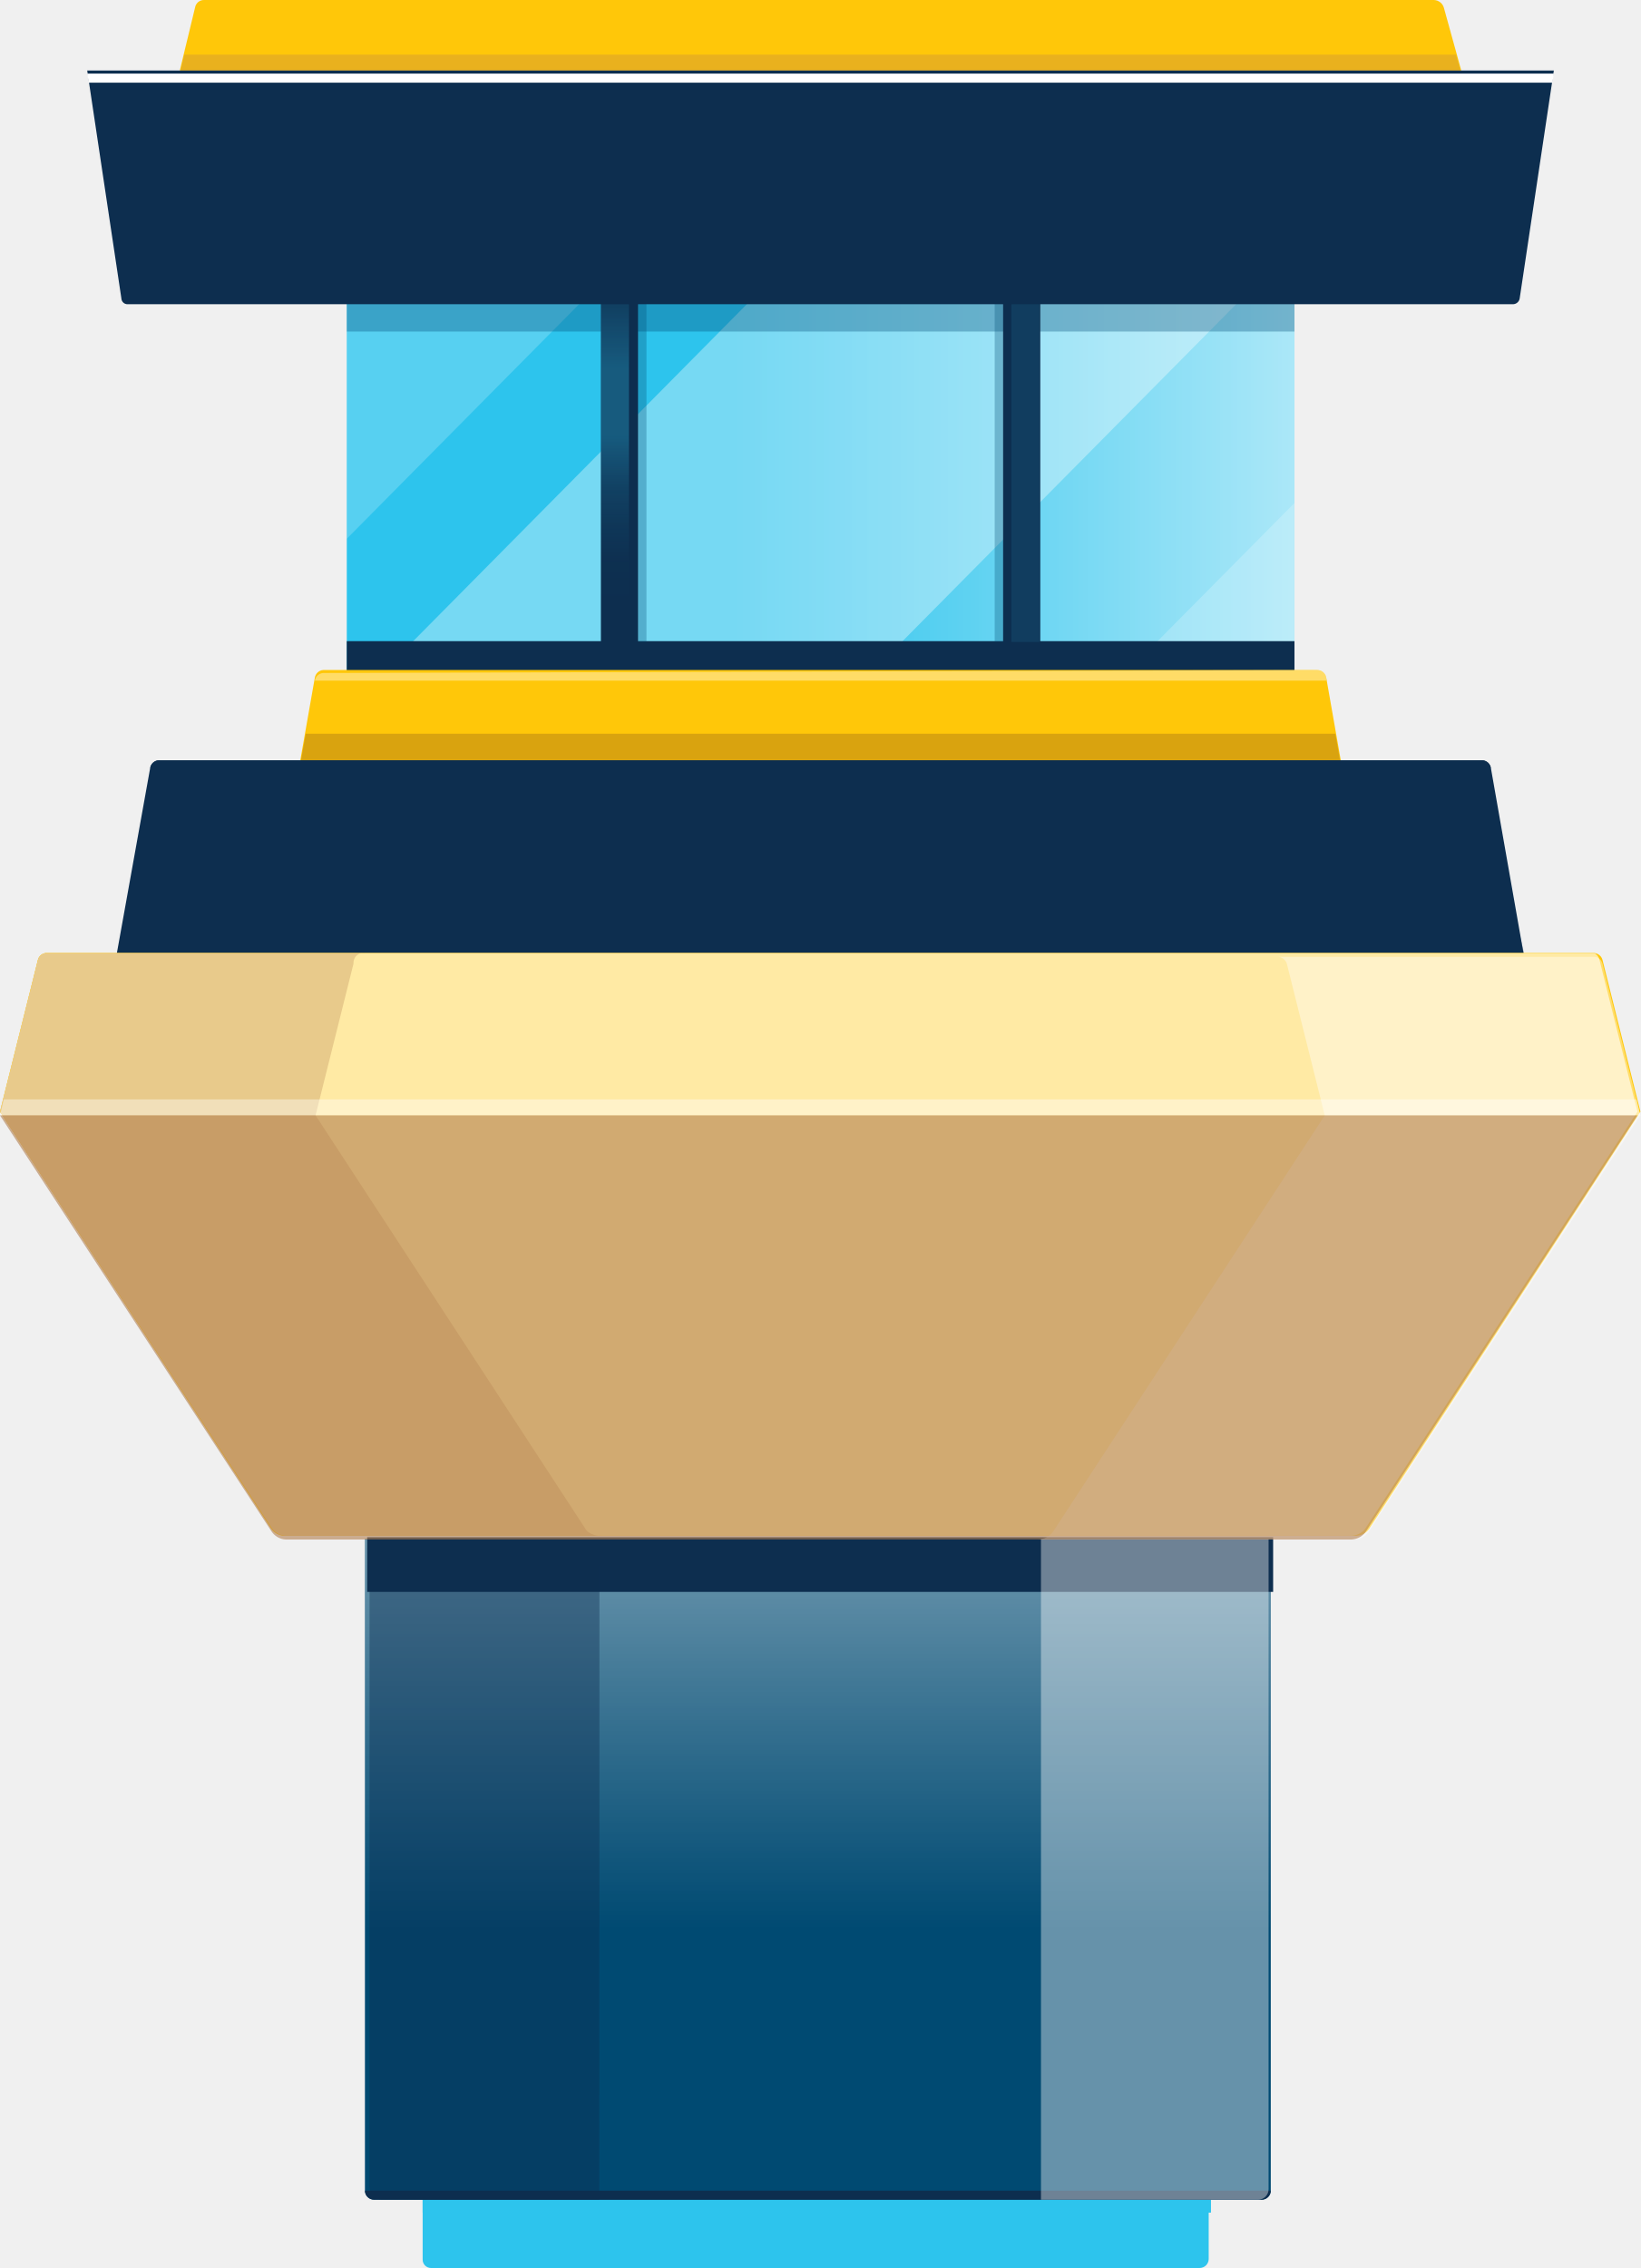
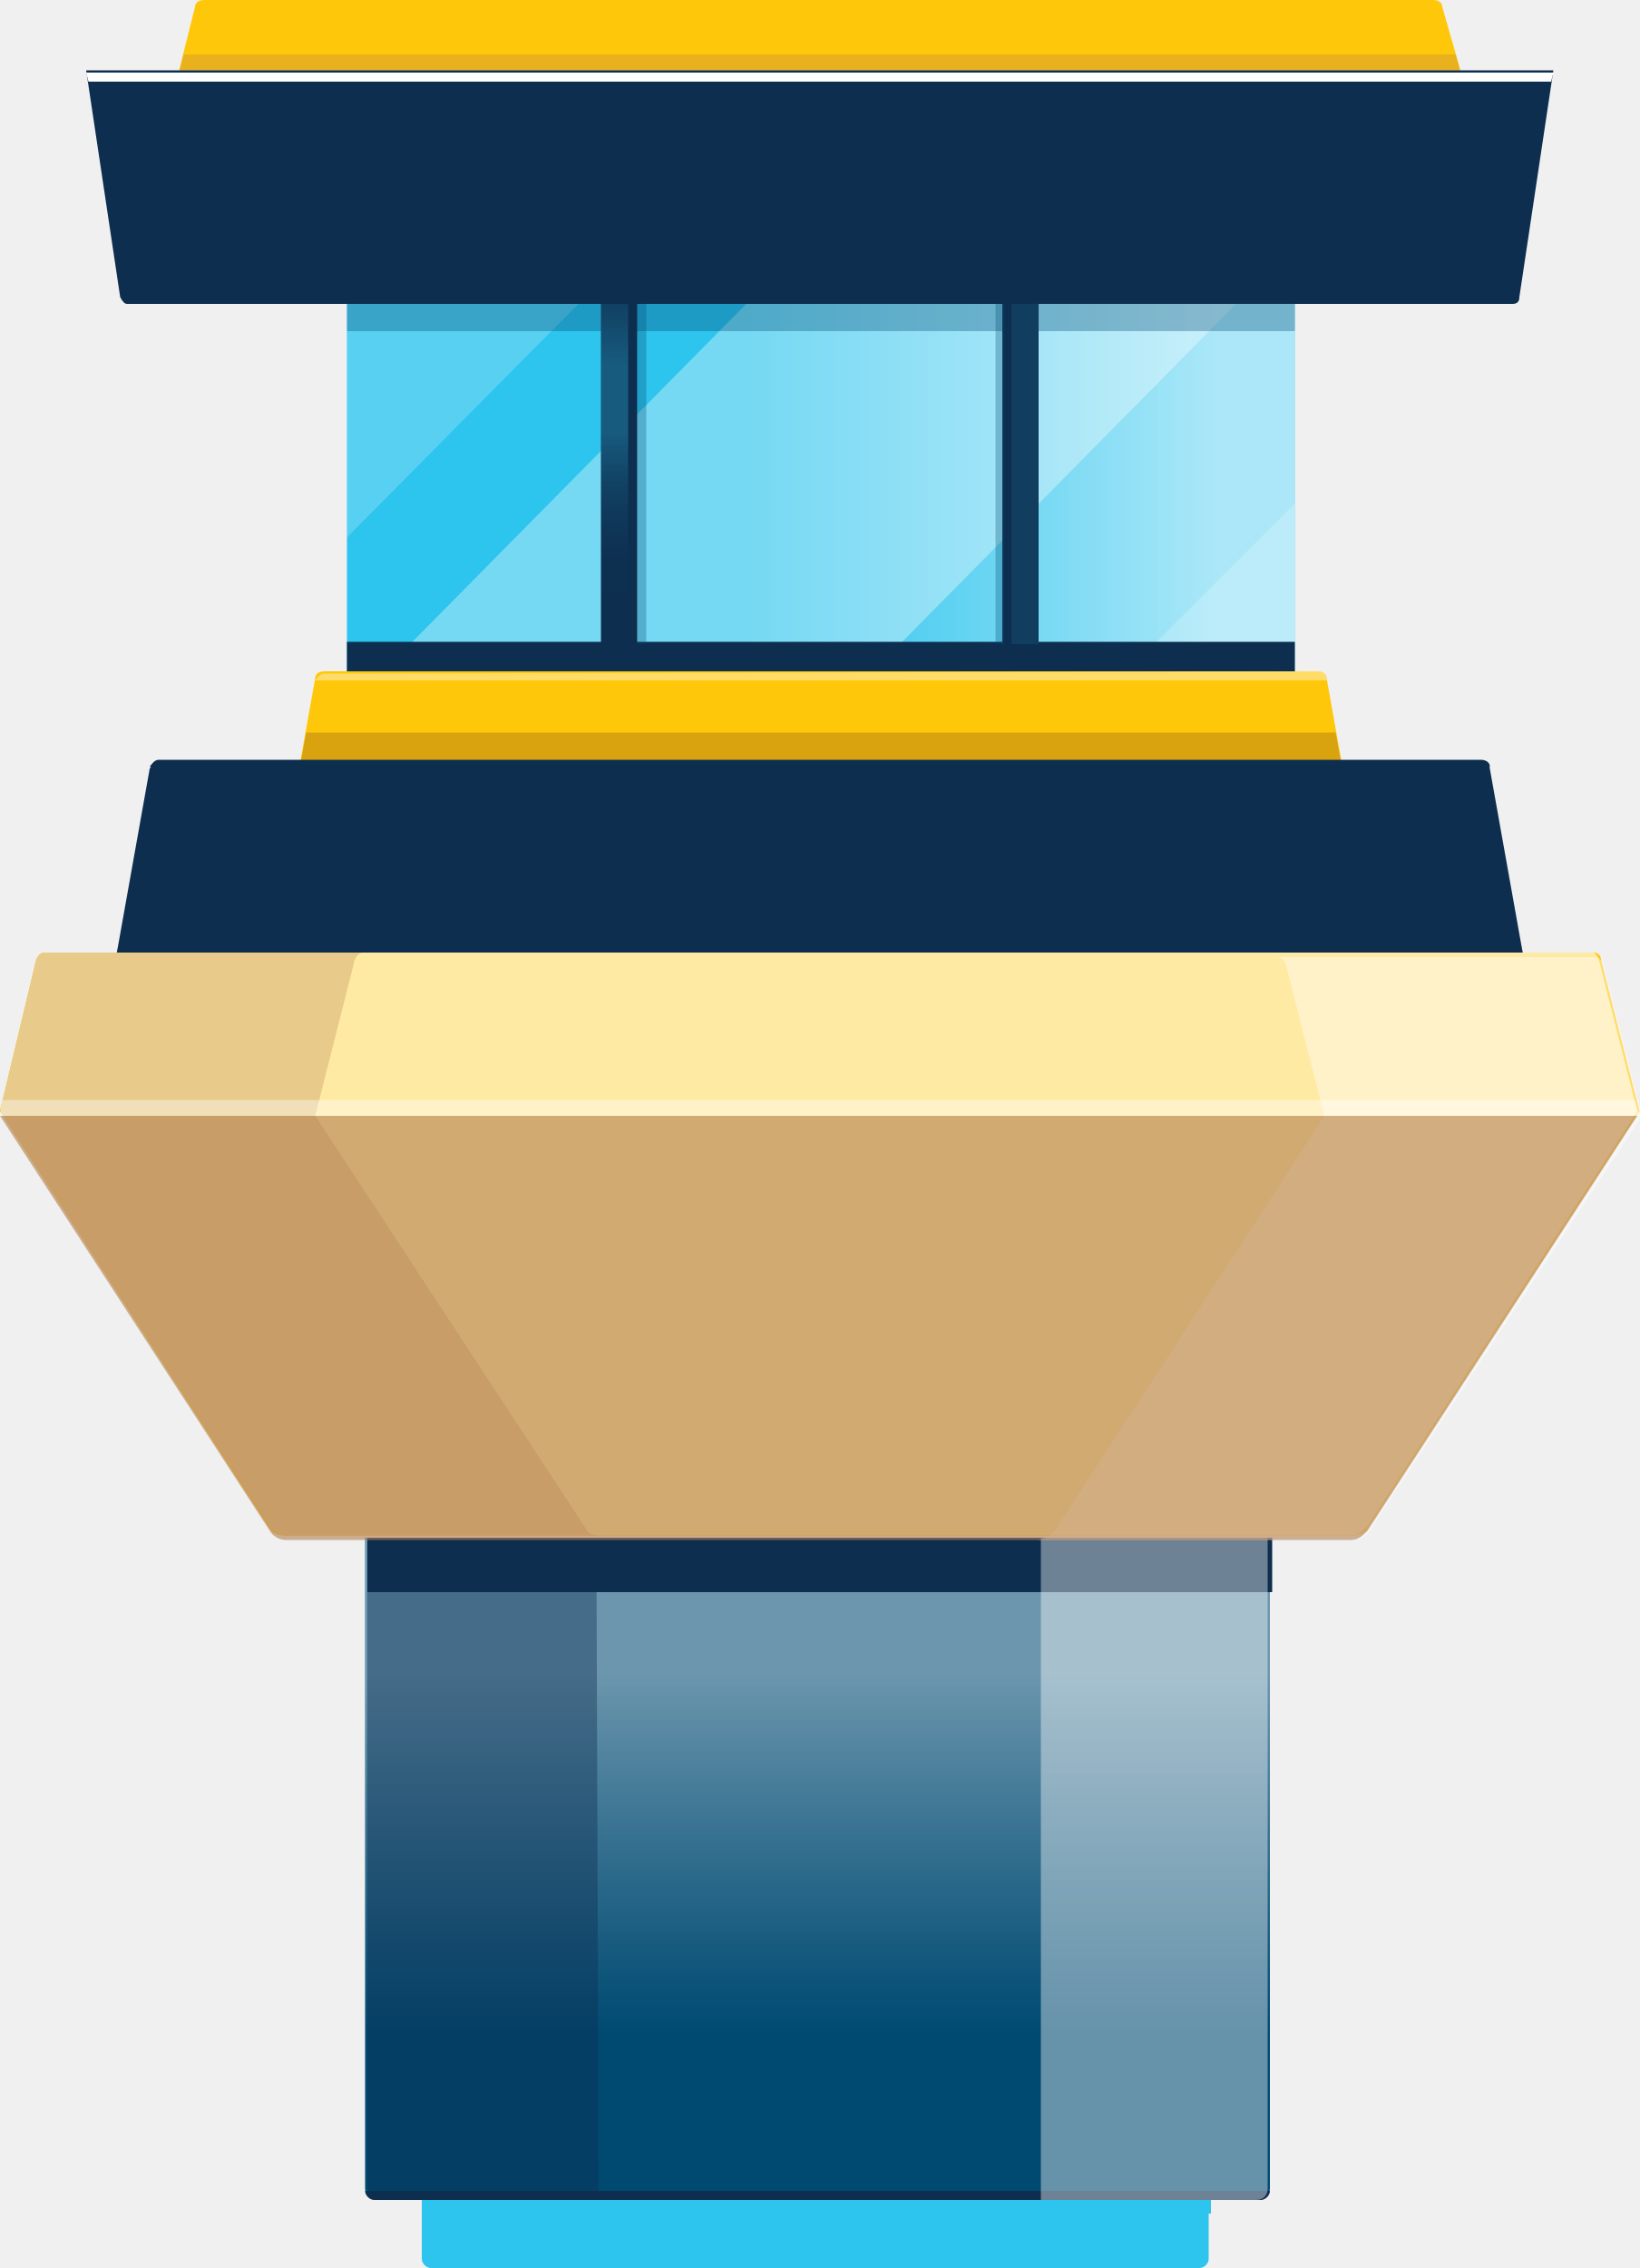
- <svg xmlns="http://www.w3.org/2000/svg" xmlns:xlink="http://www.w3.org/1999/xlink" enable-background="new 0 0 1807.5 2498.8" viewBox="0 0 1807.5 2498.8">
+ <svg xmlns="http://www.w3.org/2000/svg" xmlns:xlink="http://www.w3.org/1999/xlink" enable-background="new 0 0 72.3 100" viewBox="0 0 72.3 100">
  <linearGradient id="a">
    <stop offset=".41" stop-color="#fff" stop-opacity="0" />
    <stop offset=".51" stop-color="#fff" stop-opacity=".15" />
    <stop offset=".74" stop-color="#fff" stop-opacity=".53" />
    <stop offset="1" stop-color="#fff" />
  </linearGradient>
-   <linearGradient id="b" gradientTransform="matrix(-1044.176 0 0 421.3531 232542.031 -686800.562)" gradientUnits="userSpaceOnUse" x1="222.338" x2="221.338" xlink:href="#a" y1="1631.25" y2="1631.25" />
-   <linearGradient id="c" gradientTransform="matrix(13.3777 0 0 -13.3729 -901.4492 23036.076)" gradientUnits="userSpaceOnUse" x1="173.497" x2="173.497" y1="1698.652" y2="1698.493">
+   <linearGradient id="b" gradientTransform="matrix(-1044.176 0 0 -421.3531 -49219.277 -499391.562)" gradientUnits="userSpaceOnUse" x1="-47.152" x2="-47.192" xlink:href="#a" y1="-1185.26" y2="-1185.26" />
+   <linearGradient id="c" gradientTransform="matrix(13.3777 0 0 13.3729 2435.364 16730.697)" gradientUnits="userSpaceOnUse" x1="-177.8" x2="-177.8" y1="-1250.132" y2="-1250.125">
    <stop offset=".28" stop-color="#fff" stop-opacity="0" />
    <stop offset=".39" stop-color="#fff" stop-opacity=".01" />
    <stop offset=".48" stop-color="#fff" stop-opacity=".06" />
    <stop offset=".57" stop-color="#fff" stop-opacity=".13" />
    <stop offset=".65" stop-color="#fff" stop-opacity=".22" />
    <stop offset=".73" stop-color="#fff" stop-opacity=".35" />
    <stop offset=".81" stop-color="#fff" stop-opacity=".51" />
    <stop offset=".89" stop-color="#fff" stop-opacity=".69" />
    <stop offset=".97" stop-color="#fff" stop-opacity=".9" />
    <stop offset="1" stop-color="#fff" />
  </linearGradient>
  <linearGradient id="d">
    <stop offset=".1" stop-color="#2dc4ed" stop-opacity="0" />
    <stop offset=".23" stop-color="#2dc4ed" stop-opacity=".01" />
    <stop offset=".34" stop-color="#2dc4ed" stop-opacity=".06" />
    <stop offset=".45" stop-color="#2dc4ed" stop-opacity=".13" />
    <stop offset=".55" stop-color="#2dc4ed" stop-opacity=".24" />
    <stop offset=".6" stop-color="#2dc4ed" stop-opacity=".3" />
    <stop offset=".8" stop-color="#2dc4ed" stop-opacity=".3" />
    <stop offset="1" stop-color="#2dc4ed" stop-opacity=".1" />
  </linearGradient>
-   <linearGradient id="e" gradientTransform="matrix(30.9339 0 0 -373.7006 -5527.315 611755.875)" gradientUnits="userSpaceOnUse" x1="200.585" x2="200.585" xlink:href="#d" y1="1635.129" y2="1636.129" />
-   <linearGradient id="f" gradientTransform="matrix(30.9339 0 0 -373.7006 -5075.033 611755.875)" gradientUnits="userSpaceOnUse" x1="200.585" x2="200.585" xlink:href="#d" y1="1627.599" y2="1632.069" />
-   <linearGradient id="g" gradientTransform="matrix(1187.971 0 0 -217.3663 -261268 356740.281)" gradientUnits="userSpaceOnUse" x1="228.089" x2="242.299" xlink:href="#a" y1="1637.298" y2="1637.298" />
-   <linearGradient id="h" gradientTransform="matrix(1551.639 0 0 -217.3605 -341721.531 356830.25)" gradientUnits="userSpaceOnUse" x1="226.035" x2="244.595" xlink:href="#d" y1="1637.298" y2="1637.298" />
-   <linearGradient id="i" gradientTransform="matrix(998.1938 0 0 -728.1599 -219287.203 1192236.25)" gradientUnits="userSpaceOnUse" x1="220.587" x2="220.587" xlink:href="#a" y1="1633.999" y2="1634.999" />
-   <linearGradient id="j" gradientTransform="matrix(1804.107 0 0 -642.0543 -397575.812 1050910.875)" gradientUnits="userSpaceOnUse" x1="219.309" x2="220.28" xlink:href="#a" y1="1613.476" y2="1626.776" />
-   <linearGradient id="k" gradientTransform="matrix(1616.011 0 0 -240.7889 -355961.719 394347.812)" gradientUnits="userSpaceOnUse" x1="225.671" x2="245.001" xlink:href="#d" y1="1636.909" y2="1636.909" />
-   <path d="m1426.2 742.4h-1044.1v-421.4h1044.2v421.4z" fill="#2dc4ed" />
-   <path d="m1426.2 742.4h-1044.1v-421.4h1044.2v421.4z" fill="url(#b)" opacity=".6" />
-   <path d="m1239.8 742.4h186.4v-188.1z" fill="#fff" opacity=".2" />
-   <path d="m1426.2 333.6v-13.4h-13.4z" fill="url(#c)" />
-   <path d="m420.5 741.5h539.2l417.2-421.3h-539.2z" fill="#fff" opacity=".35" />
-   <path d="m652.9 320.2h-270.8v273.4z" fill="#fff" opacity=".2" />
-   <path d="m1426.2 744.9h-1044.1v-38.5h1044.2v38.5z" fill="#0d2e4f" />
-   <path d="m382.1 320.2h1044.2v45.1h-1044.2z" fill="#004a72" opacity=".33" />
-   <path d="m1105.2 333.6h41v373.7h-41zm-443.1 0h41v373.7h-41z" fill="#0d2e4f" />
-   <path d="m662.1 333.6h30.9v373.7h-30.9z" fill="url(#e)" />
-   <path d="m1114.4 333.6h30.9v373.7h-30.9z" fill="url(#f)" />
-   <path d="m703.1 333.6h9.2v373.7h-9.2zm392.9 0h9.2v373.7h-9.2z" fill="#004a72" opacity=".3" />
-   <path d="m346.9 746.6-36.8 209h1188l-36.8-209c-.8-4.9-5.1-8.4-10-8.4h-1095.2c-4.6.3-8.4 3.8-9.2 8.4z" fill="#ffc709" />
-   <path d="m346.9 746.6-36.8 209h1188l-36.8-209c-.8-4.9-5.1-8.4-10-8.4h-1095.2c-4.6.3-8.4 3.8-9.2 8.4z" fill="url(#g)" opacity=".45" />
-   <path d="m356.1 741.5c-4.6.3-8.4 3.8-9.2 8.4h1114.4v-3.3c-.8-4.9-5.1-8.4-10-8.4z" fill="#fff" opacity=".38" />
-   <path d="m311.8 947.2h1184.6l-25.1-138.8h-1134.4z" fill="#814c1f" opacity=".3" />
-   <path d="m165.5 846-37.6 209h1551.6l-36.8-209c-.8-4.6-4.6-8-9.2-8.4h-1458.8c-4.6.4-8.4 3.9-9.2 8.4z" fill="#0d2e4f" />
-   <path d="m165.5 846-37.6 209h1551.6l-36.8-209c-.8-4.6-4.6-8-9.2-8.4h-1458.8c-4.6.4-8.4 3.9-9.2 8.4z" fill="url(#h)" />
-   <path d="m140.4 1001.5-12.5 53.5h1552.5l-12.5-53.5z" fill="#0d2e4f" opacity=".35" />
-   <path d="m474.9 2251.4h846.9c5.5 0 10 4.5 10 10v227.4c0 5.5-4.5 10-10 10h-846.9c-5.1 0-9.2-4.1-9.2-9.2v-229.9c.7-4.5 4.5-8 9.2-8.3z" fill="#2dc4ed" />
-   <path d="m465.7 2437.8v-234.1h868.6v234.1" fill="#2dc4ed" />
-   <path d="m402.1 1695.4v718.1c0 5.5 4.5 10 10 10h978.1c5.5 0 10-4.5 10-10v-718.1z" fill="#004a72" />
-   <path d="m402.1 1695.4v718.1c0 5.5 4.5 10 10 10h978.1c5.5 0 10-4.5 10-10v-718.1z" fill="url(#i)" opacity=".42" />
-   <path d="m402.1 2413.6c0 5.5 4.5 10 10 10h978.1c5.5 0 10-4.5 10-10zm1000.7-659.7h-998.2v-60.2h998.2z" fill="#0d2e4f" />
-   <path d="m660.4 2423.6h-239c-7.8 0-14.2-6.4-14.2-14.2v-714h253.3z" fill="#0d2e4f" opacity=".4" />
-   <path d="m1392 2423.6h-245v-728.2h250.8v716.5c0 6.5-5.2 11.7-11.7 11.7z" fill="#fff" opacity=".4" />
-   <path d="m1756.5 1050h-1705.5c-4.4.2-8.1 3.3-9.2 7.5l-41.8 167.3 298.5 459c3.3 5.1 9 8.2 15 8.4h1180.5c6.1-.1 11.7-3.3 15-8.4l298.5-459-41.8-167.2c-1.1-4.3-4.9-7.3-9.2-7.6z" fill="#ffc709" />
-   <path d="m1756.5 1050h-1705.5c-4.4.2-8.1 3.3-9.2 7.5l-41.8 167.3 298.5 457.3c3.5 6 9.8 9.8 16.7 10h1173.8c6.9-.2 13.3-4 16.7-10l298.5-457.3-41.8-167.2c-.7-3.4-2.9-6.2-5.9-7.6z" fill="#ffc709" />
-   <path d="m1756.5 1050h-1705.5c-4.4.2-8.1 3.3-9.2 7.5l-41.8 167.3 298.5 457.3c3.5 6 9.8 9.8 16.7 10h1173.8c6.9-.2 13.3-4 16.7-10l298.5-457.3-41.8-167.2c-.7-3.4-2.9-6.2-5.9-7.6z" fill="url(#j)" opacity=".63" />
-   <path d="m646.2 1686.2-298.5-457.3 41.8-167.2c-.5-6 3.9-11.3 9.9-11.8.9-.1 1.8 0 2.7.1h-351.1c-4.4.2-8.1 3.3-9.2 7.5l-41.8 167.3 298.5 457.3c3.5 6 9.8 9.8 16.7 10h348.6c-6.4.7-12.9-1.4-17.6-5.9z" fill="#b27e4f" opacity=".3" />
-   <path d="m1161.2 1686.2 298.5-457.3-41.8-167.2c-1.4-4.4-5.4-7.4-10-7.5h348.6c4.4.2 8.1 3.3 9.2 7.5l41.8 167.2-298.5 457.3c-3.5 6-9.8 9.8-16.7 10h-348.6c7.1-.2 13.7-3.9 17.5-10z" fill="#fff" opacity=".4" />
-   <path d="m174.7 837.7c-4.6.3-8.4 3.8-9.2 8.4h1477.2c-.8-4.6-4.6-8-9.2-8.4z" fill="#0d2e4f" />
-   <path d="m198.1 77.8h1412l-19.2-69.4c-1.4-4.8-5.8-8.2-10.9-8.4h-1355.1c-5-.1-9.2 3.5-10 8.4z" fill="#ffc709" />
-   <path d="m198.1 81.1h1412l-5.8-20.9h-1401.2z" fill="#b47d4f" opacity=".3" />
-   <path d="m140.4 335.2h1526.6c3.8 0 7.1-2.9 7.5-6.7l37.6-250.8h-1616l37.6 250.8c.1 3.8 3.1 6.7 6.7 6.7z" fill="#0d2e4f" />
-   <path d="m140.4 318.5h1526.6c3.6.1 6.7-2.4 7.5-5.9l37.6-234.9h-1616l37.6 231.6c-1.4 3.4.2 7.3 3.7 8.7 1 .4 2 .6 3 .5z" fill="url(#k)" />
-   <path d="m1712.1 81.1h-1616l1.7 10h1612.7z" fill="#fff" />
-   <path d="m0 1228.9h1807.4l-4.2-17.6h-1799z" fill="#fff" opacity=".4" />
-   <path d="m1807.4 1228.9h-1807.4l298.5 457.3c3.5 6 9.8 9.8 16.7 10h1173.8c6.9-.2 13.3-4 16.7-10l298.5-457.3z" fill="#b27e4f" opacity=".6" />
+   <linearGradient id="e" gradientTransform="matrix(30.9339 0 0 373.7006 2542.346 444888.062)" gradientUnits="userSpaceOnUse" x1="-81.31" x2="-81.31" xlink:href="#d" y1="-1190.418" y2="-1190.458" />
+   <linearGradient id="f" gradientTransform="matrix(30.9339 0 0 373.7006 2994.628 444888.062)" gradientUnits="userSpaceOnUse" x1="-95.346" x2="-95.346" xlink:href="#d" y1="-1190.116" y2="-1190.295" />
+   <linearGradient id="g" gradientTransform="matrix(1187.971 0 0 217.3663 58718.793 259535.219)" gradientUnits="userSpaceOnUse" x1="-49.101" x2="-48.532" xlink:href="#a" y1="-1193.843" y2="-1193.843" />
+   <linearGradient id="h" gradientTransform="matrix(1551.639 0 0 217.3605 76303.977 259627.766)" gradientUnits="userSpaceOnUse" x1="-48.944" x2="-48.201" xlink:href="#d" y1="-1194.283" y2="-1194.283" />
+   <linearGradient id="i" gradientTransform="matrix(998.1938 0 0 728.1599 49538.957 867421)" gradientUnits="userSpaceOnUse" x1="-49.593" x2="-49.593" xlink:href="#a" y1="-1191.117" y2="-1191.158" />
+   <linearGradient id="j" gradientTransform="matrix(1804.107 0 0 642.0543 88510.695 764464.375)" gradientUnits="userSpaceOnUse" x1="-49.103" x2="-49.064" xlink:href="#a" y1="-1189.72" y2="-1190.253" />
+   <linearGradient id="k" gradientTransform="matrix(1616.011 0 0 240.7889 79417.117 286705.625)" gradientUnits="userSpaceOnUse" x1="-48.928" x2="-48.154" xlink:href="#d" y1="-1190.66" y2="-1190.66" />
+   <path d="m57.1 29.7h-41.8v-16.9h41.8z" fill="#2dc4ed" />
+   <path d="m57.1 29.7h-41.8v-16.9h41.8z" fill="url(#b)" opacity=".6" />
+   <path d="m49.6 29.7h7.5v-7.5z" fill="#fff" opacity=".2" />
+   <path d="m57.1 13.4v-.5h-.5z" fill="url(#c)" />
+   <path d="m16.8 29.7h21.6l16.7-16.9h-21.6z" fill="#fff" opacity=".35" />
+   <path d="m26.1 12.8h-10.8v10.9z" fill="#fff" opacity=".2" />
+   <path d="m57.1 29.8h-41.8v-1.5h41.8z" fill="#0d2e4f" />
+   <path d="m15.3 12.8h41.8v1.8h-41.8z" fill="#004a72" opacity=".33" />
+   <path d="m44.2 13.4h1.6v15h-1.6zm-17.7 0h1.6v15h-1.6z" fill="#0d2e4f" />
+   <path d="m26.5 13.4h1.2v15h-1.2z" fill="url(#e)" />
+   <path d="m44.6 13.4h1.2v15h-1.2z" fill="url(#f)" />
+   <path d="m28.1 13.4h.4v15h-.4zm15.8 0h.4v15h-.4z" fill="#004a72" opacity=".3" />
+   <path d="m13.9 29.9-1.5 8.4h47.6l-1.5-8.4c0-.2-.2-.3-.4-.3h-43.8c-.2 0-.4.1-.4.3z" fill="#ffc709" />
+   <path d="m13.9 29.9-1.5 8.4h47.6l-1.5-8.4c0-.2-.2-.3-.4-.3h-43.8c-.2 0-.4.1-.4.3z" fill="url(#g)" opacity=".45" />
+   <path d="m14.3 29.7c-.2 0-.3.2-.4.3h44.6v-.1c0-.2-.2-.3-.4-.3z" fill="#fff" opacity=".38" />
+   <path d="m12.5 37.9h47.4l-1-5.6h-45.4z" fill="#814c1f" opacity=".3" />
+   <path d="m6.6 33.9-1.5 8.4h62.1l-1.5-8.4c0-.2-.2-.3-.4-.3h-58.3c-.2-.1-.3.1-.4.3z" fill="#0d2e4f" />
+   <path d="m6.6 33.9-1.5 8.4h62.1l-1.5-8.4c0-.2-.2-.3-.4-.3h-58.3c-.2-.1-.3.1-.4.3z" fill="url(#h)" />
+   <path d="m5.6 40.1-.5 2.1h62.1l-.5-2.1z" fill="#0d2e4f" opacity=".35" />
+   <path d="m19 90.1h33.9c.2 0 .4.2.4.4v9.1c0 .2-.2.4-.4.4h-33.9c-.2 0-.4-.2-.4-.4v-9.2c.1-.1.2-.3.4-.3z" fill="#2dc4ed" />
+   <path d="m18.6 97.6v-9.4h34.8v9.4" fill="#2dc4ed" />
+   <path d="m16.1 67.8v28.7c0 .2.2.4.4.4h39.1c.2 0 .4-.2.4-.4v-28.7z" fill="#004a72" />
+   <path d="m16.1 67.8v28.7c0 .2.2.4.4.4h39.1c.2 0 .4-.2.4-.4v-28.7z" fill="url(#i)" opacity=".42" />
+   <path d="m16.1 96.6c0 .2.2.4.4.4h39.1c.2 0 .4-.2.4-.4zm40-26.4h-39.9v-2.4h39.9z" fill="#0d2e4f" />
+   <path d="m26.4 97h-9.6c-.3 0-.6-.3-.6-.6v-28.6h10.1z" fill="#0d2e4f" opacity=".4" />
+   <path d="m55.7 97h-9.8v-29.2h10v28.7c0 .3-.2.5-.5.5z" fill="#fff" opacity=".4" />
+   <path d="m70.3 42h-68.3c-.2 0-.3.1-.4.3l-1.6 6.7 11.9 18.4c.1.2.4.3.6.3h47.2c.2 0 .5-.1.6-.3l12-18.4-1.7-6.7c0-.1-.1-.3-.3-.3z" fill="#ffc709" />
+   <path d="m70.3 42h-68.3c-.2 0-.3.1-.4.3l-1.6 6.7 11.9 18.3c.1.2.4.4.7.4h47c.3 0 .5-.2.7-.4l11.9-18.3-1.7-6.7c0-.1-.1-.2-.2-.3z" fill="#ffc709" />
+   <path d="m70.3 42h-68.3c-.2 0-.3.1-.4.3l-1.6 6.7 11.9 18.3c.1.2.4.4.7.4h47c.3 0 .5-.2.7-.4l11.9-18.3-1.7-6.7c0-.1-.1-.2-.2-.3z" fill="url(#j)" opacity=".63" />
+   <path d="m25.9 67.5-12-18.3 1.7-6.7c0-.2.2-.5.4-.5h.1-14.1c-.2 0-.3.1-.4.3l-1.6 6.7 11.9 18.3c.1.2.4.4.7.4h14c-.3 0-.6 0-.7-.2z" fill="#b27e4f" opacity=".3" />
+   <path d="m46.5 67.5 11.9-18.3-1.7-6.7c-.1-.2-.2-.3-.4-.3h14c.2 0 .3.1.4.3l1.7 6.7-12 18.3c-.1.2-.4.4-.7.4h-14c.4 0 .6-.2.8-.4z" fill="#fff" opacity=".4" />
+   <path d="m7 33.5c-.2 0-.3.2-.4.3h59.1c0-.2-.2-.3-.4-.3z" fill="#0d2e4f" />
+   <path d="m7.9 3.1h56.5l-.8-2.8c0-.2-.2-.3-.4-.3h-54.2c-.2 0-.4.1-.4.3z" fill="#ffc709" />
+   <path d="m7.9 3.2h56.5l-.2-.8h-56.1z" fill="#b47d4f" opacity=".3" />
+   <path d="m5.6 13.4h61.1c.2 0 .3-.1.3-.3l1.5-10h-64.7l1.5 10c.1.2.2.3.3.3z" fill="#0d2e4f" />
+   <path d="m5.6 12.7h61.1c.1 0 .3-.1.3-.2l1.5-9.4h-64.7l1.5 9.3c-.1.1 0 .3.1.3s.2.1.2 0z" fill="url(#k)" />
+   <path d="m68.5 3.2h-64.7l.1.4h64.5z" fill="#fff" />
+   <path d="m0 49.2h72.3l-.2-.7h-72z" fill="#fff" opacity=".4" />
+   <path d="m72.3 49.2h-72.3l11.9 18.3c.1.2.4.4.7.4h47c.3 0 .5-.2.7-.4l11.9-18.3z" fill="#b27e4f" opacity=".6" />
</svg>
